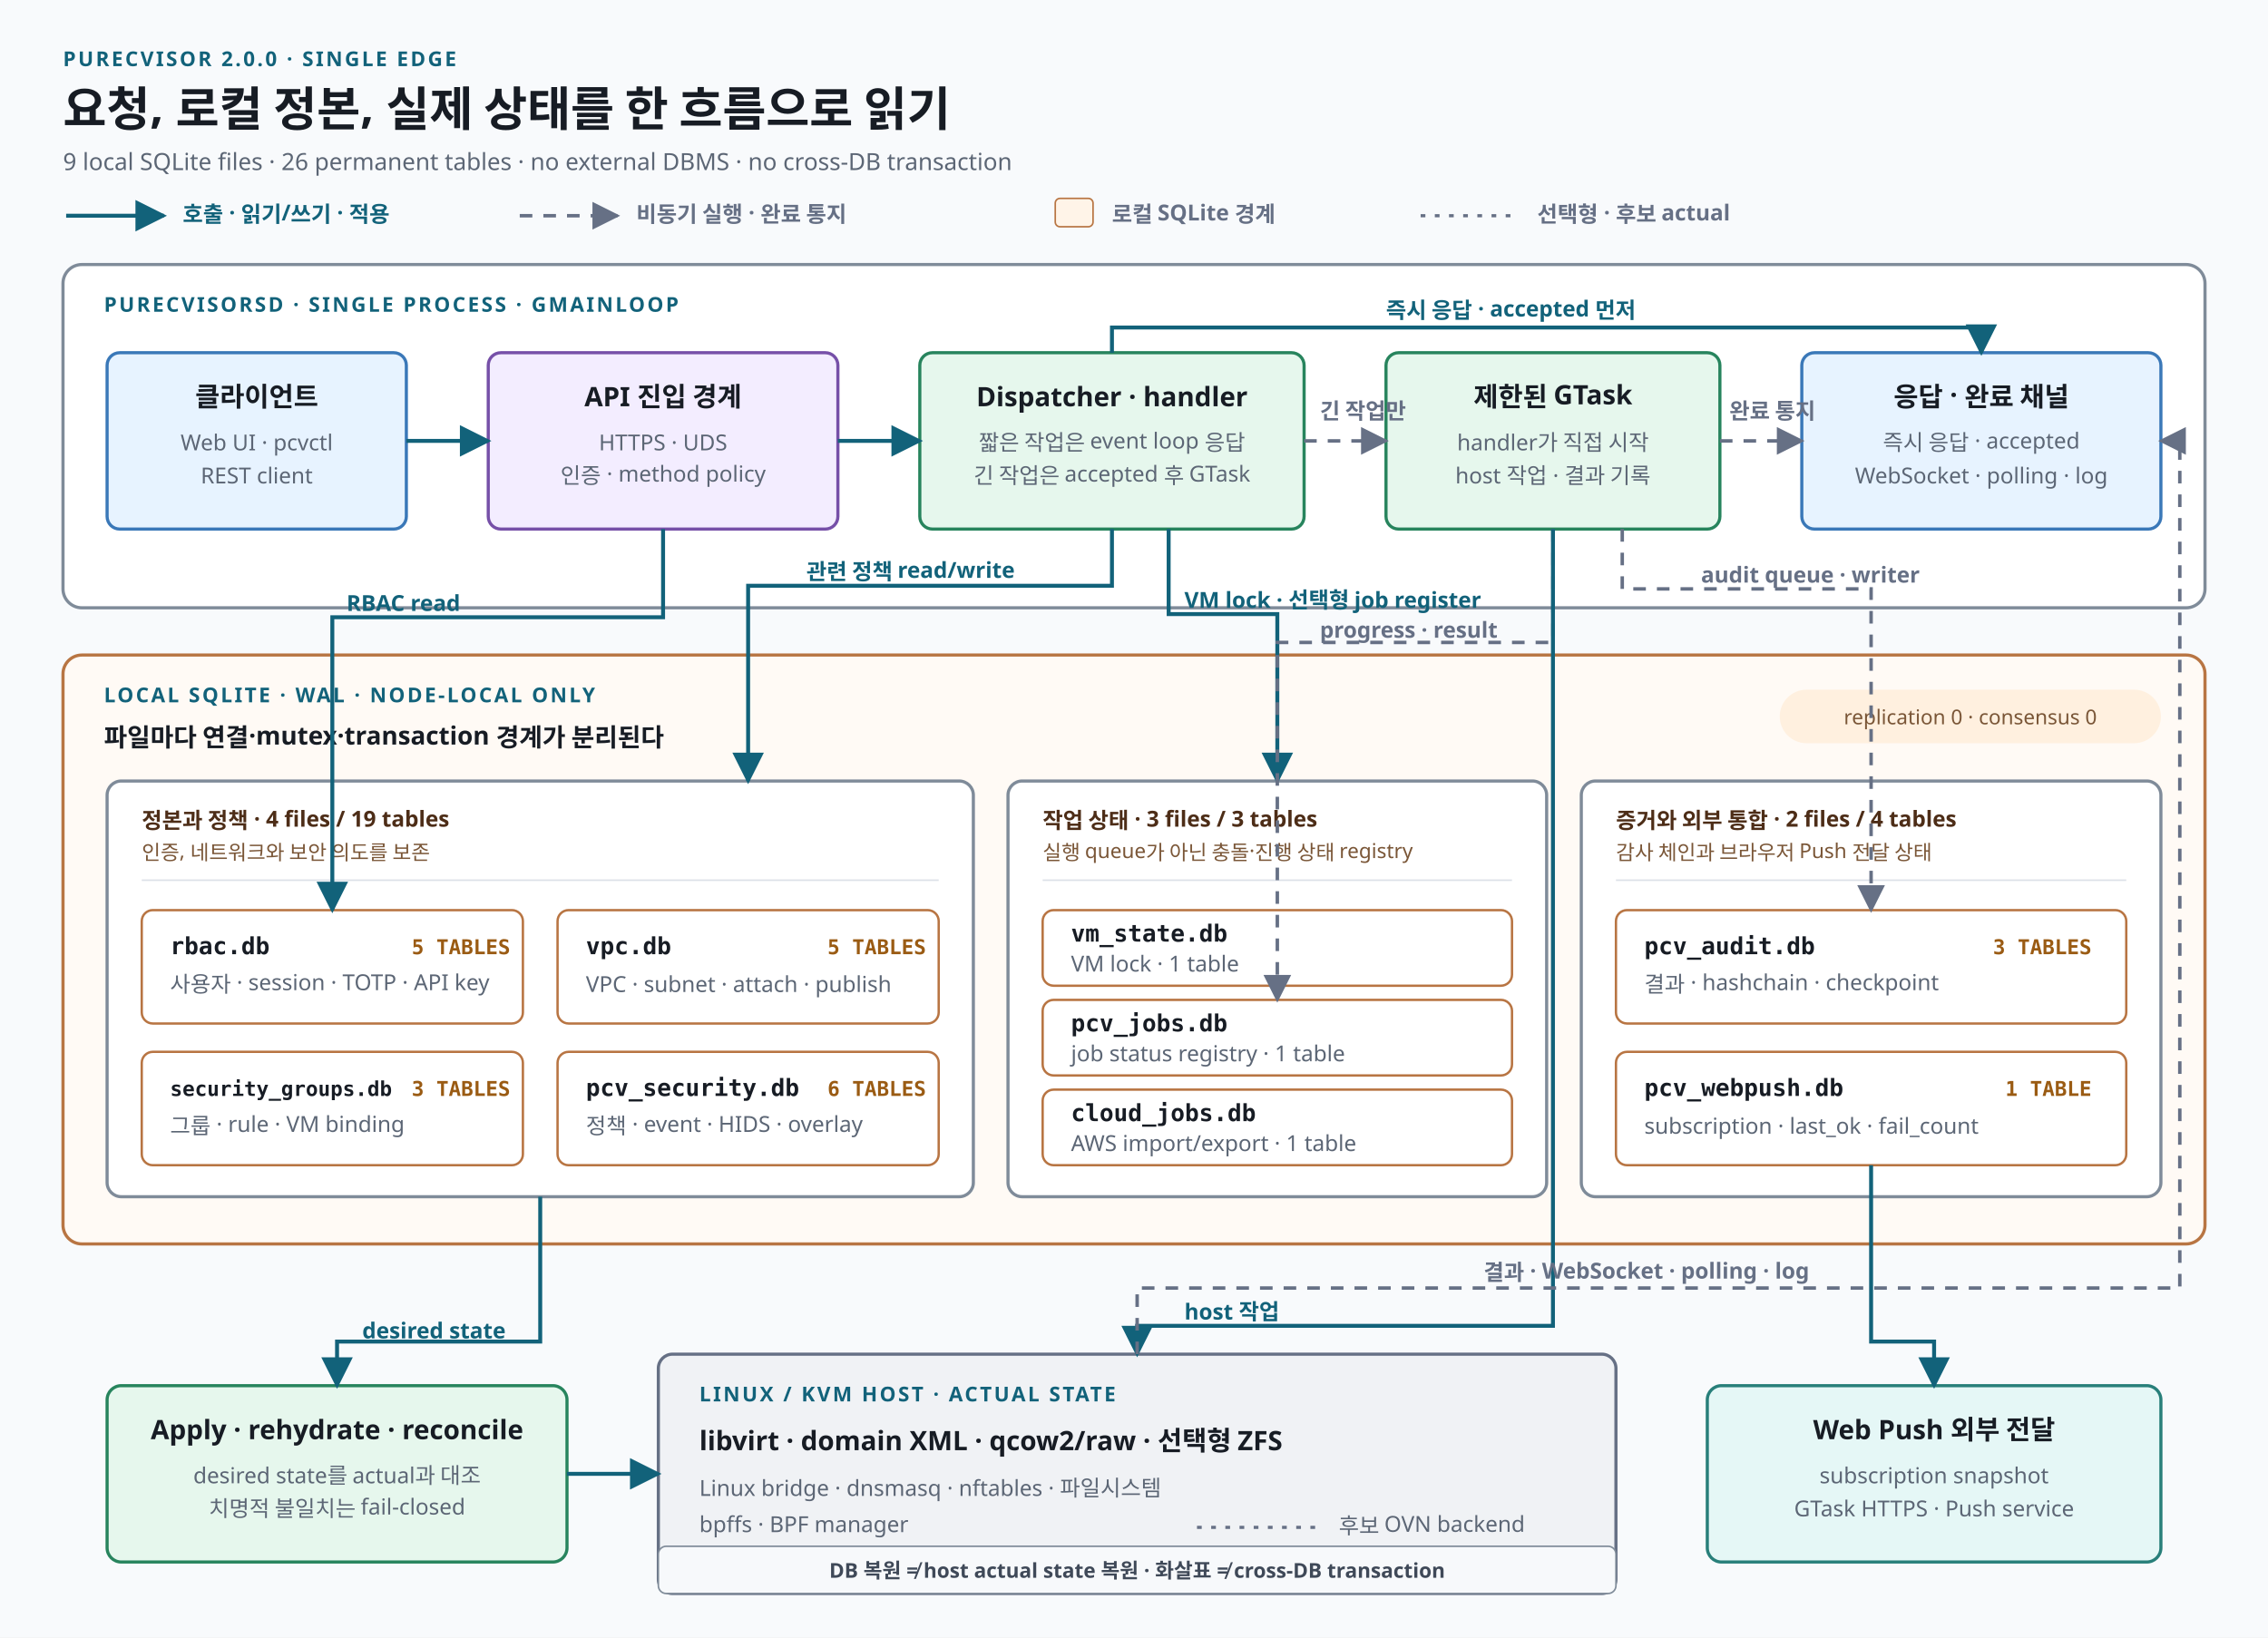
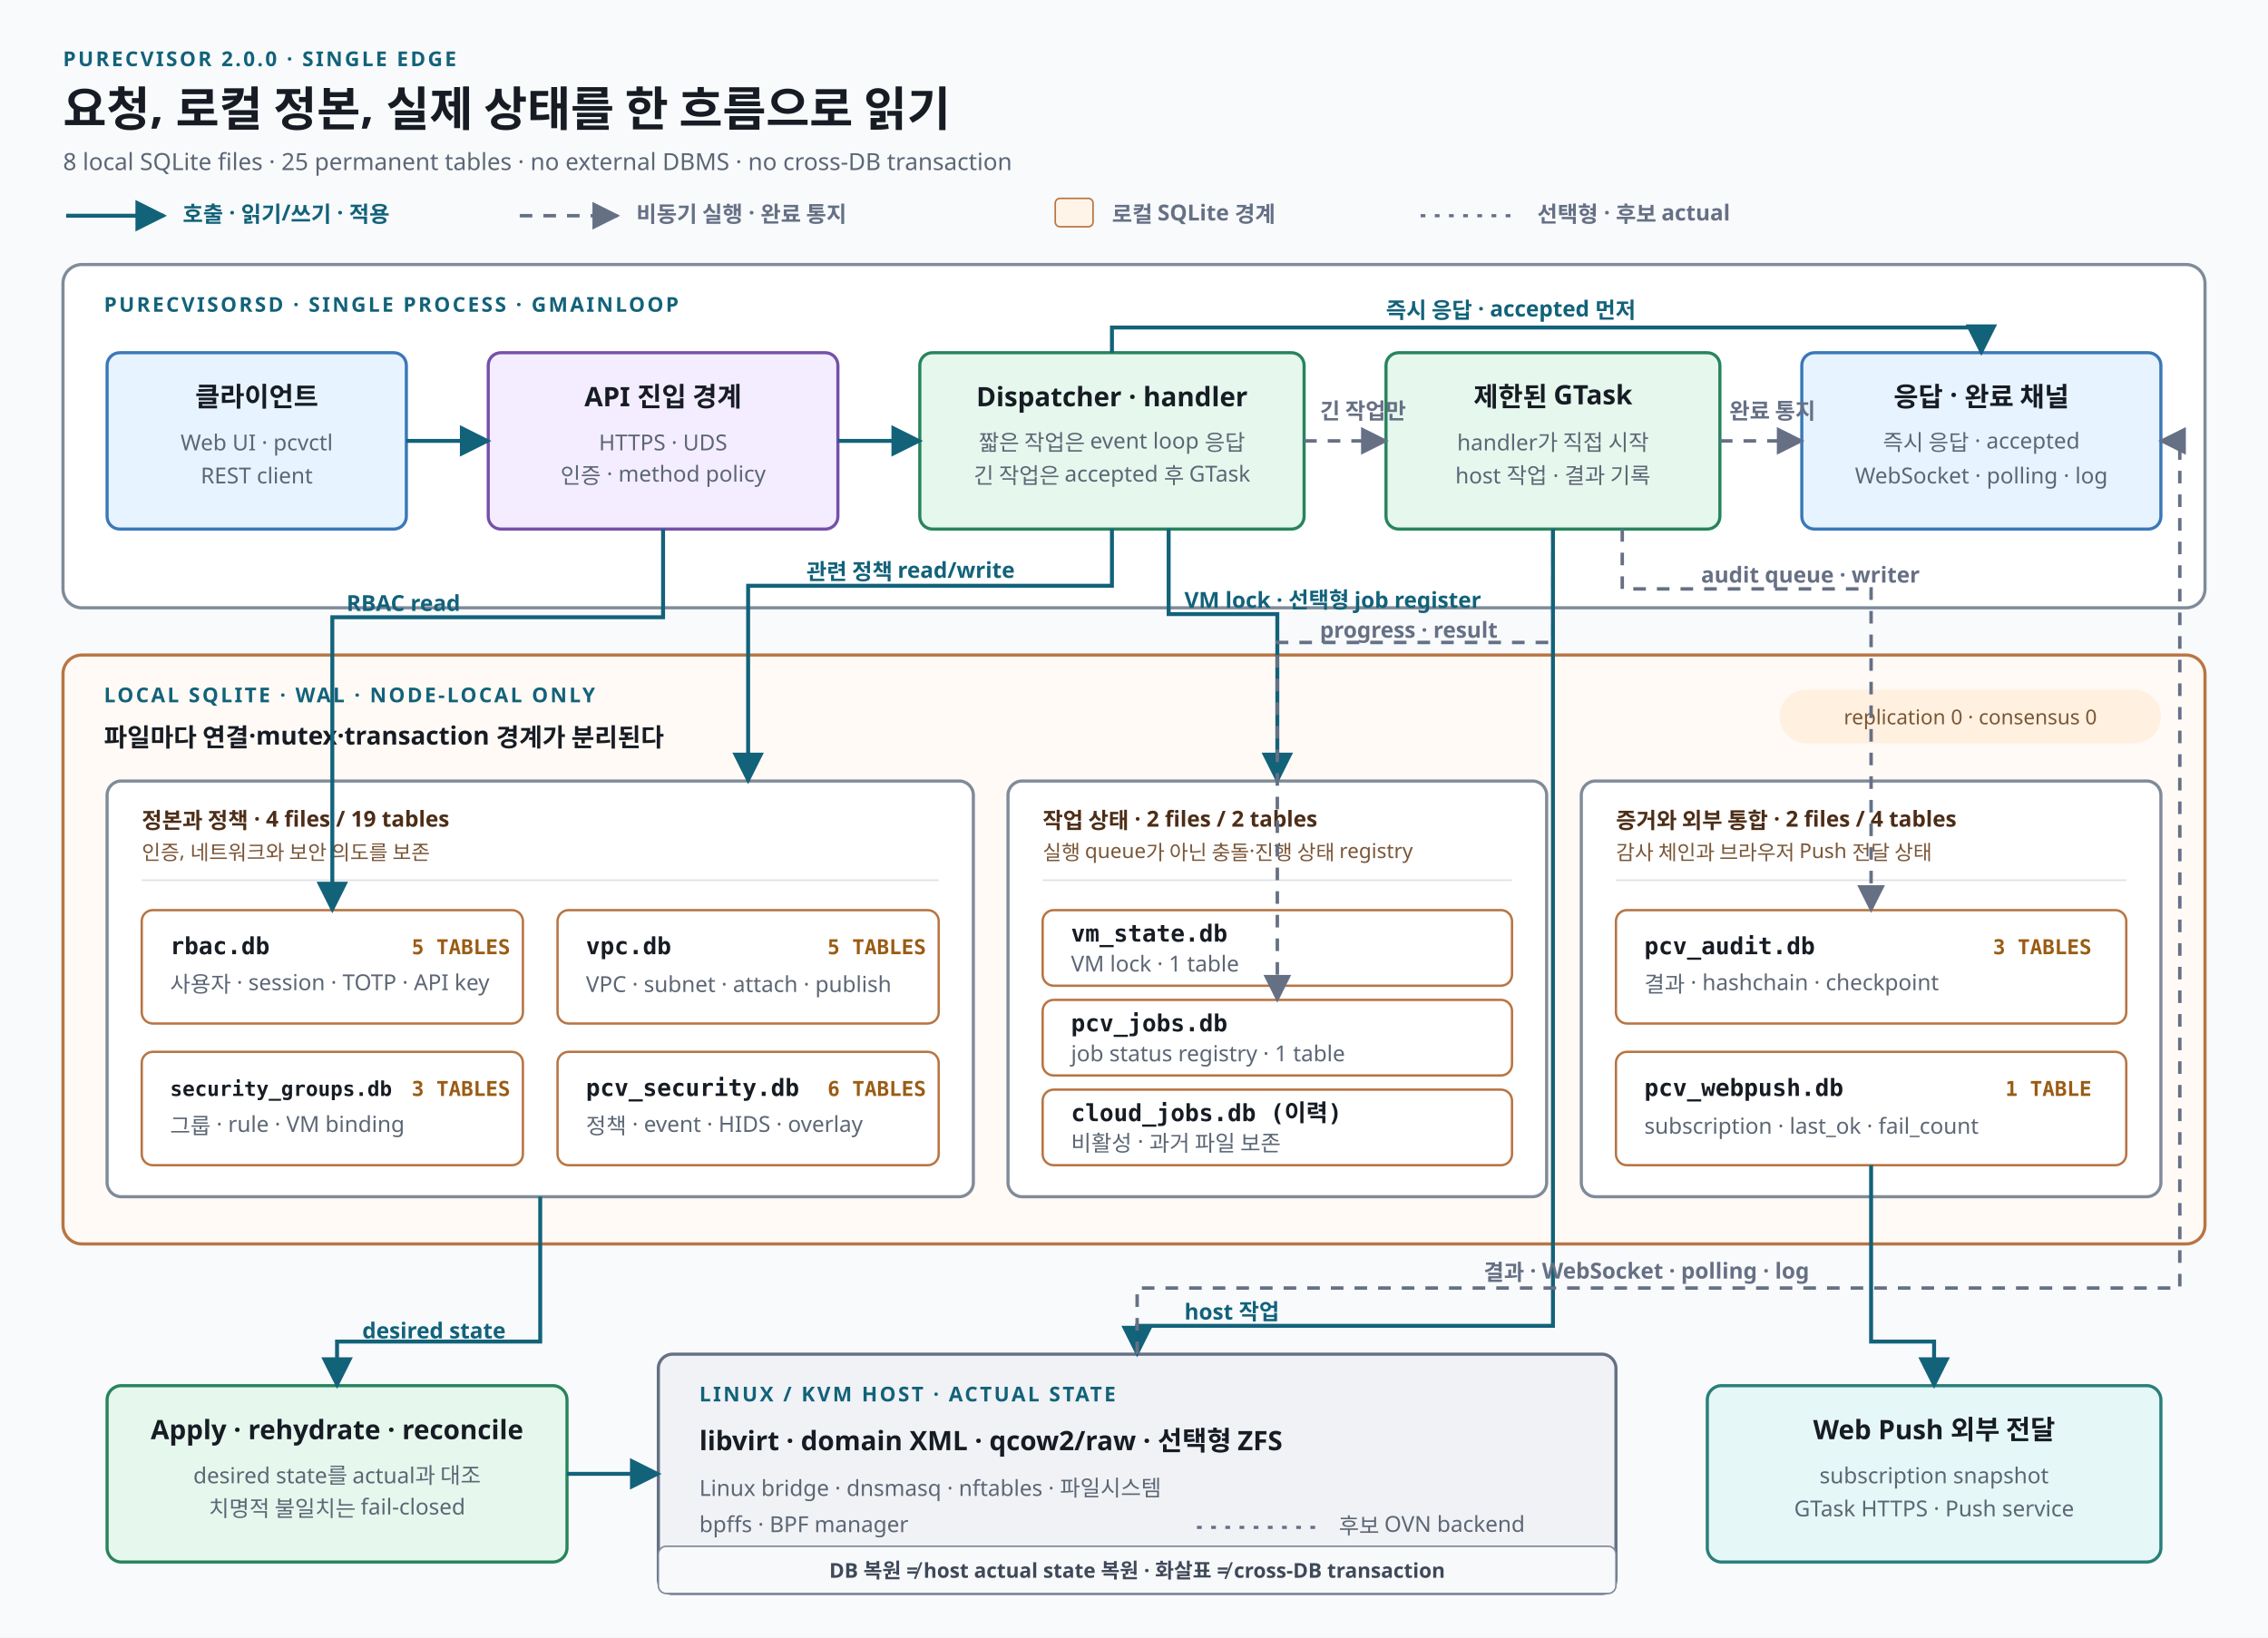
<svg xmlns="http://www.w3.org/2000/svg" width="1440" height="1040" viewBox="0 0 1440 1040" role="img" aria-labelledby="pcv-db-title pcv-db-desc">
  <defs>
    <marker id="pcv-db-arrow-flow" viewBox="0 0 10 10" refX="9" refY="5" markerWidth="8" markerHeight="8" orient="auto-start-reverse">
      <path d="M 0 0 L 10 5 L 0 10 z" fill="#12627a" />
    </marker>
    <marker id="pcv-db-arrow-async" viewBox="0 0 10 10" refX="9" refY="5" markerWidth="8" markerHeight="8" orient="auto-start-reverse">
      <path d="M 0 0 L 10 5 L 0 10 z" fill="#667085" />
    </marker>
    <style>
      .canvas{fill:#f8fafc}.boundary{fill:#fff;stroke:#7f8b99;stroke-width:2}.database-boundary{fill:#fffaf5;stroke:#b87543;stroke-width:2}.client{fill:#e7f3ff;stroke:#3a78b8;stroke-width:2}.ingress{fill:#f3edff;stroke:#7650a8;stroke-width:2}.runtime{fill:#e6f7ed;stroke:#27845d;stroke-width:2}.actual{fill:#f0f2f5;stroke:#667085;stroke-width:2}.database{fill:#fff;stroke:#b87543;stroke-width:1.5}.integration{fill:#e5f7f6;stroke:#287f7a;stroke-width:2}.label-pill{fill:#e6f0f3}.label-pill-warm{fill:#fff0df}.title{font:700 30px system-ui,sans-serif;fill:#171c24}.subtitle{font:500 15px system-ui,sans-serif;fill:#5c6675}.eyebrow{font:700 13px system-ui,sans-serif;letter-spacing:1.4px;fill:#12627a}.boundary-title{font:700 16px system-ui,sans-serif;fill:#171c24}.node-title{font:700 17px system-ui,sans-serif;fill:#171c24}.node-copy{font:500 14px system-ui,sans-serif;fill:#5c6675}.node-mono{font:700 15px ui-monospace,SFMono-Regular,Consolas,monospace;fill:#171c24}.node-mono-small{font:700 13px ui-monospace,SFMono-Regular,Consolas,monospace;fill:#171c24}.node-count{font:700 13px ui-monospace,SFMono-Regular,Consolas,monospace;fill:#9a5b13}.lane-title{font:700 14px system-ui,sans-serif;fill:#4d2d17}.lane-copy{font:500 13px system-ui,sans-serif;fill:#7a5637}.flow-label{font:700 14px system-ui,sans-serif;fill:#12627a}.async-label{font:700 14px system-ui,sans-serif;fill:#667085}.flow{fill:none;stroke:#12627a;stroke-width:2.5;marker-end:url(#pcv-db-arrow-flow)}.async{fill:none;stroke:#667085;stroke-width:2.2;stroke-dasharray:8 7;marker-end:url(#pcv-db-arrow-async)}.candidate{fill:none;stroke:#667085;stroke-width:2;stroke-dasharray:3 6}.divider{stroke:#dce1e8;stroke-width:1}.callout{fill:#f7f9fb;stroke:#7f8b99;stroke-width:1}.callout-copy{font:600 13px system-ui,sans-serif;fill:#3f4958}
    </style>
  </defs>
  <rect class="canvas" width="1440" height="1040" />
  <text class="eyebrow" x="40" y="42">PURECVISOR 2.0.0 · SINGLE EDGE</text>
  <text class="title" x="40" y="80">요청, 로컬 정본, 실제 상태를 한 흐름으로 읽기</text>
-   <text class="subtitle" x="40" y="108">9 local SQLite files · 26 permanent tables · no external DBMS · no cross-DB transaction</text>
+   <text class="subtitle" x="40" y="108">8 local SQLite files · 25 permanent tables · no external DBMS · no cross-DB transaction</text>
  <line class="flow" x1="42" y1="137" x2="104" y2="137" />
  <text class="flow-label" x="116" y="141">호출 · 읽기/쓰기 · 적용</text>
  <line class="async" x1="330" y1="137" x2="392" y2="137" />
  <text class="async-label" x="404" y="141">비동기 실행 · 완료 통지</text>
  <rect x="670" y="126" width="24" height="18" rx="3" fill="#fff4e8" stroke="#b87543" />
  <text class="async-label" x="706" y="141">로컬 SQLite 경계</text>
  <line class="candidate" x1="902" y1="137" x2="964" y2="137" />
  <text class="async-label" x="976" y="141">선택형 · 후보 actual</text>
  <rect class="boundary" x="40" y="168" width="1360" height="218" rx="12" />
  <text class="eyebrow" x="66" y="198">PURECVISORSD · SINGLE PROCESS · GMAINLOOP</text>
  <rect class="client" x="68" y="224" width="190" height="112" rx="8" />
  <text class="node-title" x="163" y="258" text-anchor="middle">클라이언트</text>
  <text class="node-copy" x="163" y="286" text-anchor="middle">Web UI · pcvctl</text>
  <text class="node-copy" x="163" y="307" text-anchor="middle">REST client</text>
  <rect class="ingress" x="310" y="224" width="222" height="112" rx="8" />
  <text class="node-title" x="421" y="258" text-anchor="middle">API 진입 경계</text>
  <text class="node-copy" x="421" y="286" text-anchor="middle">HTTPS · UDS</text>
  <text class="node-copy" x="421" y="307" text-anchor="middle">인증 · method policy</text>
  <rect class="runtime" x="584" y="224" width="244" height="112" rx="8" />
  <text class="node-title" x="706" y="258" text-anchor="middle">Dispatcher · handler</text>
  <text class="node-copy" x="706" y="286" text-anchor="middle">짧은 작업은 event loop 응답</text>
  <text class="node-copy" x="706" y="307" text-anchor="middle">긴 작업은 accepted 후 GTask</text>
  <rect class="runtime" x="880" y="224" width="212" height="112" rx="8" />
  <text class="node-title" x="986" y="258" text-anchor="middle">제한된 GTask</text>
  <text class="node-copy" x="986" y="286" text-anchor="middle">handler가 직접 시작</text>
  <text class="node-copy" x="986" y="307" text-anchor="middle">host 작업 · 결과 기록</text>
  <rect class="client" x="1144" y="224" width="228" height="112" rx="8" />
  <text class="node-title" x="1258" y="258" text-anchor="middle">응답 · 완료 채널</text>
  <text class="node-copy" x="1258" y="286" text-anchor="middle">즉시 응답 · accepted</text>
  <text class="node-copy" x="1258" y="307" text-anchor="middle">WebSocket · polling · log</text>
  <path class="flow" d="M258 280 H310" />
  <path class="flow" d="M532 280 H584" />
  <path class="flow" d="M706 224 V208 H1258 V224" />
  <text class="flow-label" x="880" y="202">즉시 응답 · accepted 먼저</text>
  <path class="async" d="M828 280 H880" />
  <path class="async" d="M1092 280 H1144" />
  <text class="async-label" x="838" y="266">긴 작업만</text>
  <text class="async-label" x="1098" y="266">완료 통지</text>
  <rect class="database-boundary" x="40" y="416" width="1360" height="374" rx="12" />
  <text class="eyebrow" x="66" y="446">LOCAL SQLITE · WAL · NODE-LOCAL ONLY</text>
  <text class="boundary-title" x="66" y="474">파일마다 연결·mutex·transaction 경계가 분리된다</text>
  <rect class="label-pill-warm" x="1130" y="438" width="242" height="34" rx="17" />
  <text class="lane-copy" x="1251" y="460" text-anchor="middle">replication 0 · consensus 0</text>
  <rect class="boundary" x="68" y="496" width="550" height="264" rx="9" />
  <text class="lane-title" x="90" y="526">정본과 정책 · 4 files / 19 tables</text>
  <text class="lane-copy" x="90" y="546">인증, 네트워크와 보안 의도를 보존</text>
  <line class="divider" x1="90" y1="559" x2="596" y2="559" />
  <rect class="database" x="90" y="578" width="242" height="72" rx="7" />
  <text class="node-mono" x="108" y="606">rbac.db</text>
  <text class="node-count" x="324" y="606" text-anchor="end">5 TABLES</text>
  <text class="node-copy" x="108" y="630">사용자 · session · TOTP · API key</text>
  <rect class="database" x="354" y="578" width="242" height="72" rx="7" />
  <text class="node-mono" x="372" y="606">vpc.db</text>
  <text class="node-count" x="588" y="606" text-anchor="end">5 TABLES</text>
  <text class="node-copy" x="372" y="630">VPC · subnet · attach · publish</text>
  <rect class="database" x="90" y="668" width="242" height="72" rx="7" />
  <text class="node-mono-small" x="108" y="696">security_groups.db</text>
  <text class="node-count" x="324" y="696" text-anchor="end">3 TABLES</text>
  <text class="node-copy" x="108" y="720">그룹 · rule · VM binding</text>
  <rect class="database" x="354" y="668" width="242" height="72" rx="7" />
  <text class="node-mono" x="372" y="696">pcv_security.db</text>
  <text class="node-count" x="588" y="696" text-anchor="end">6 TABLES</text>
  <text class="node-copy" x="372" y="720">정책 · event · HIDS · overlay</text>
  <rect class="boundary" x="640" y="496" width="342" height="264" rx="9" />
-   <text class="lane-title" x="662" y="526">작업 상태 · 3 files / 3 tables</text>
+   <text class="lane-title" x="662" y="526">작업 상태 · 2 files / 2 tables</text>
  <text class="lane-copy" x="662" y="546">실행 queue가 아닌 충돌·진행 상태 registry</text>
  <line class="divider" x1="662" y1="559" x2="960" y2="559" />
  <rect class="database" x="662" y="578" width="298" height="48" rx="7" />
  <text class="node-mono" x="680" y="598">vm_state.db</text>
  <text class="node-copy" x="680" y="617">VM lock · 1 table</text>
  <rect class="database" x="662" y="635" width="298" height="48" rx="7" />
  <text class="node-mono" x="680" y="655">pcv_jobs.db</text>
  <text class="node-copy" x="680" y="674">job status registry · 1 table</text>
  <rect class="database" x="662" y="692" width="298" height="48" rx="7" />
-   <text class="node-mono" x="680" y="712">cloud_jobs.db</text>
-   <text class="node-copy" x="680" y="731">AWS import/export · 1 table</text>
+   <text class="node-mono" x="680" y="712">cloud_jobs.db (이력)</text>
+   <text class="node-copy" x="680" y="731">비활성 · 과거 파일 보존</text>
  <rect class="boundary" x="1004" y="496" width="368" height="264" rx="9" />
  <text class="lane-title" x="1026" y="526">증거와 외부 통합 · 2 files / 4 tables</text>
  <text class="lane-copy" x="1026" y="546">감사 체인과 브라우저 Push 전달 상태</text>
  <line class="divider" x1="1026" y1="559" x2="1350" y2="559" />
  <rect class="database" x="1026" y="578" width="324" height="72" rx="7" />
  <text class="node-mono" x="1044" y="606">pcv_audit.db</text>
  <text class="node-count" x="1328" y="606" text-anchor="end">3 TABLES</text>
  <text class="node-copy" x="1044" y="630">결과 · hashchain · checkpoint</text>
  <rect class="database" x="1026" y="668" width="324" height="72" rx="7" />
  <text class="node-mono" x="1044" y="696">pcv_webpush.db</text>
  <text class="node-count" x="1328" y="696" text-anchor="end">1 TABLE</text>
  <text class="node-copy" x="1044" y="720">subscription · last_ok · fail_count</text>
  <path class="flow" d="M421 336 V392 H211 V578" />
  <text class="flow-label" x="220" y="388">RBAC read</text>
  <path class="flow" d="M706 336 V372 H475 V496" />
  <text class="flow-label" x="512" y="368">관련 정책 read/write</text>
  <path class="flow" d="M742 336 V390 H811 V496" />
  <text class="flow-label" x="752" y="386">VM lock · 선택형 job register</text>
  <path class="async" d="M986 336 V408 H811 V635" />
  <text class="async-label" x="838" y="405">progress · result</text>
  <path class="async" d="M1030 336 V374 H1188 V578" />
  <text class="async-label" x="1080" y="370">audit queue · writer</text>
  <rect class="runtime" x="68" y="880" width="292" height="112" rx="9" />
  <text class="node-title" x="214" y="914" text-anchor="middle">Apply · rehydrate · reconcile</text>
  <text class="node-copy" x="214" y="942" text-anchor="middle">desired state를 actual과 대조</text>
  <text class="node-copy" x="214" y="963" text-anchor="middle">치명적 불일치는 fail-closed</text>
  <rect class="actual" x="418" y="860" width="608" height="152" rx="9" />
  <text class="eyebrow" x="444" y="890">LINUX / KVM HOST · ACTUAL STATE</text>
  <text class="node-title" x="444" y="921">libvirt · domain XML · qcow2/raw · 선택형 ZFS</text>
  <text class="node-copy" x="444" y="950">Linux bridge · dnsmasq · nftables · 파일시스템</text>
  <text class="node-copy" x="444" y="973">bpffs · BPF manager</text>
  <line class="candidate" x1="760" y1="970" x2="836" y2="970" />
  <text class="node-copy" x="850" y="974">후보 OVN backend</text>
  <rect class="integration" x="1084" y="880" width="288" height="112" rx="9" />
  <text class="node-title" x="1228" y="914" text-anchor="middle">Web Push 외부 전달</text>
  <text class="node-copy" x="1228" y="942" text-anchor="middle">subscription snapshot</text>
  <text class="node-copy" x="1228" y="963" text-anchor="middle">GTask HTTPS · Push service</text>
  <path class="flow" d="M343 760 V852 H214 V880" />
  <text class="flow-label" x="230" y="850">desired state</text>
  <path class="flow" d="M360 936 H418" />
  <path class="flow" d="M986 336 V842 H722 V860" />
  <text class="flow-label" x="752" y="838">host 작업</text>
  <path class="async" d="M722 860 V818 H1384 V280 H1372" />
  <text class="async-label" x="942" y="813">결과 · WebSocket · polling · log</text>
  <path class="flow" d="M1188 740 V852 H1228 V880" />
  <rect class="callout" x="418" y="982" width="608" height="30" rx="5" />
  <text class="callout-copy" x="722" y="1002" text-anchor="middle">DB 복원 ≠ host actual state 복원 · 화살표 ≠ cross-DB transaction</text>
</svg>
